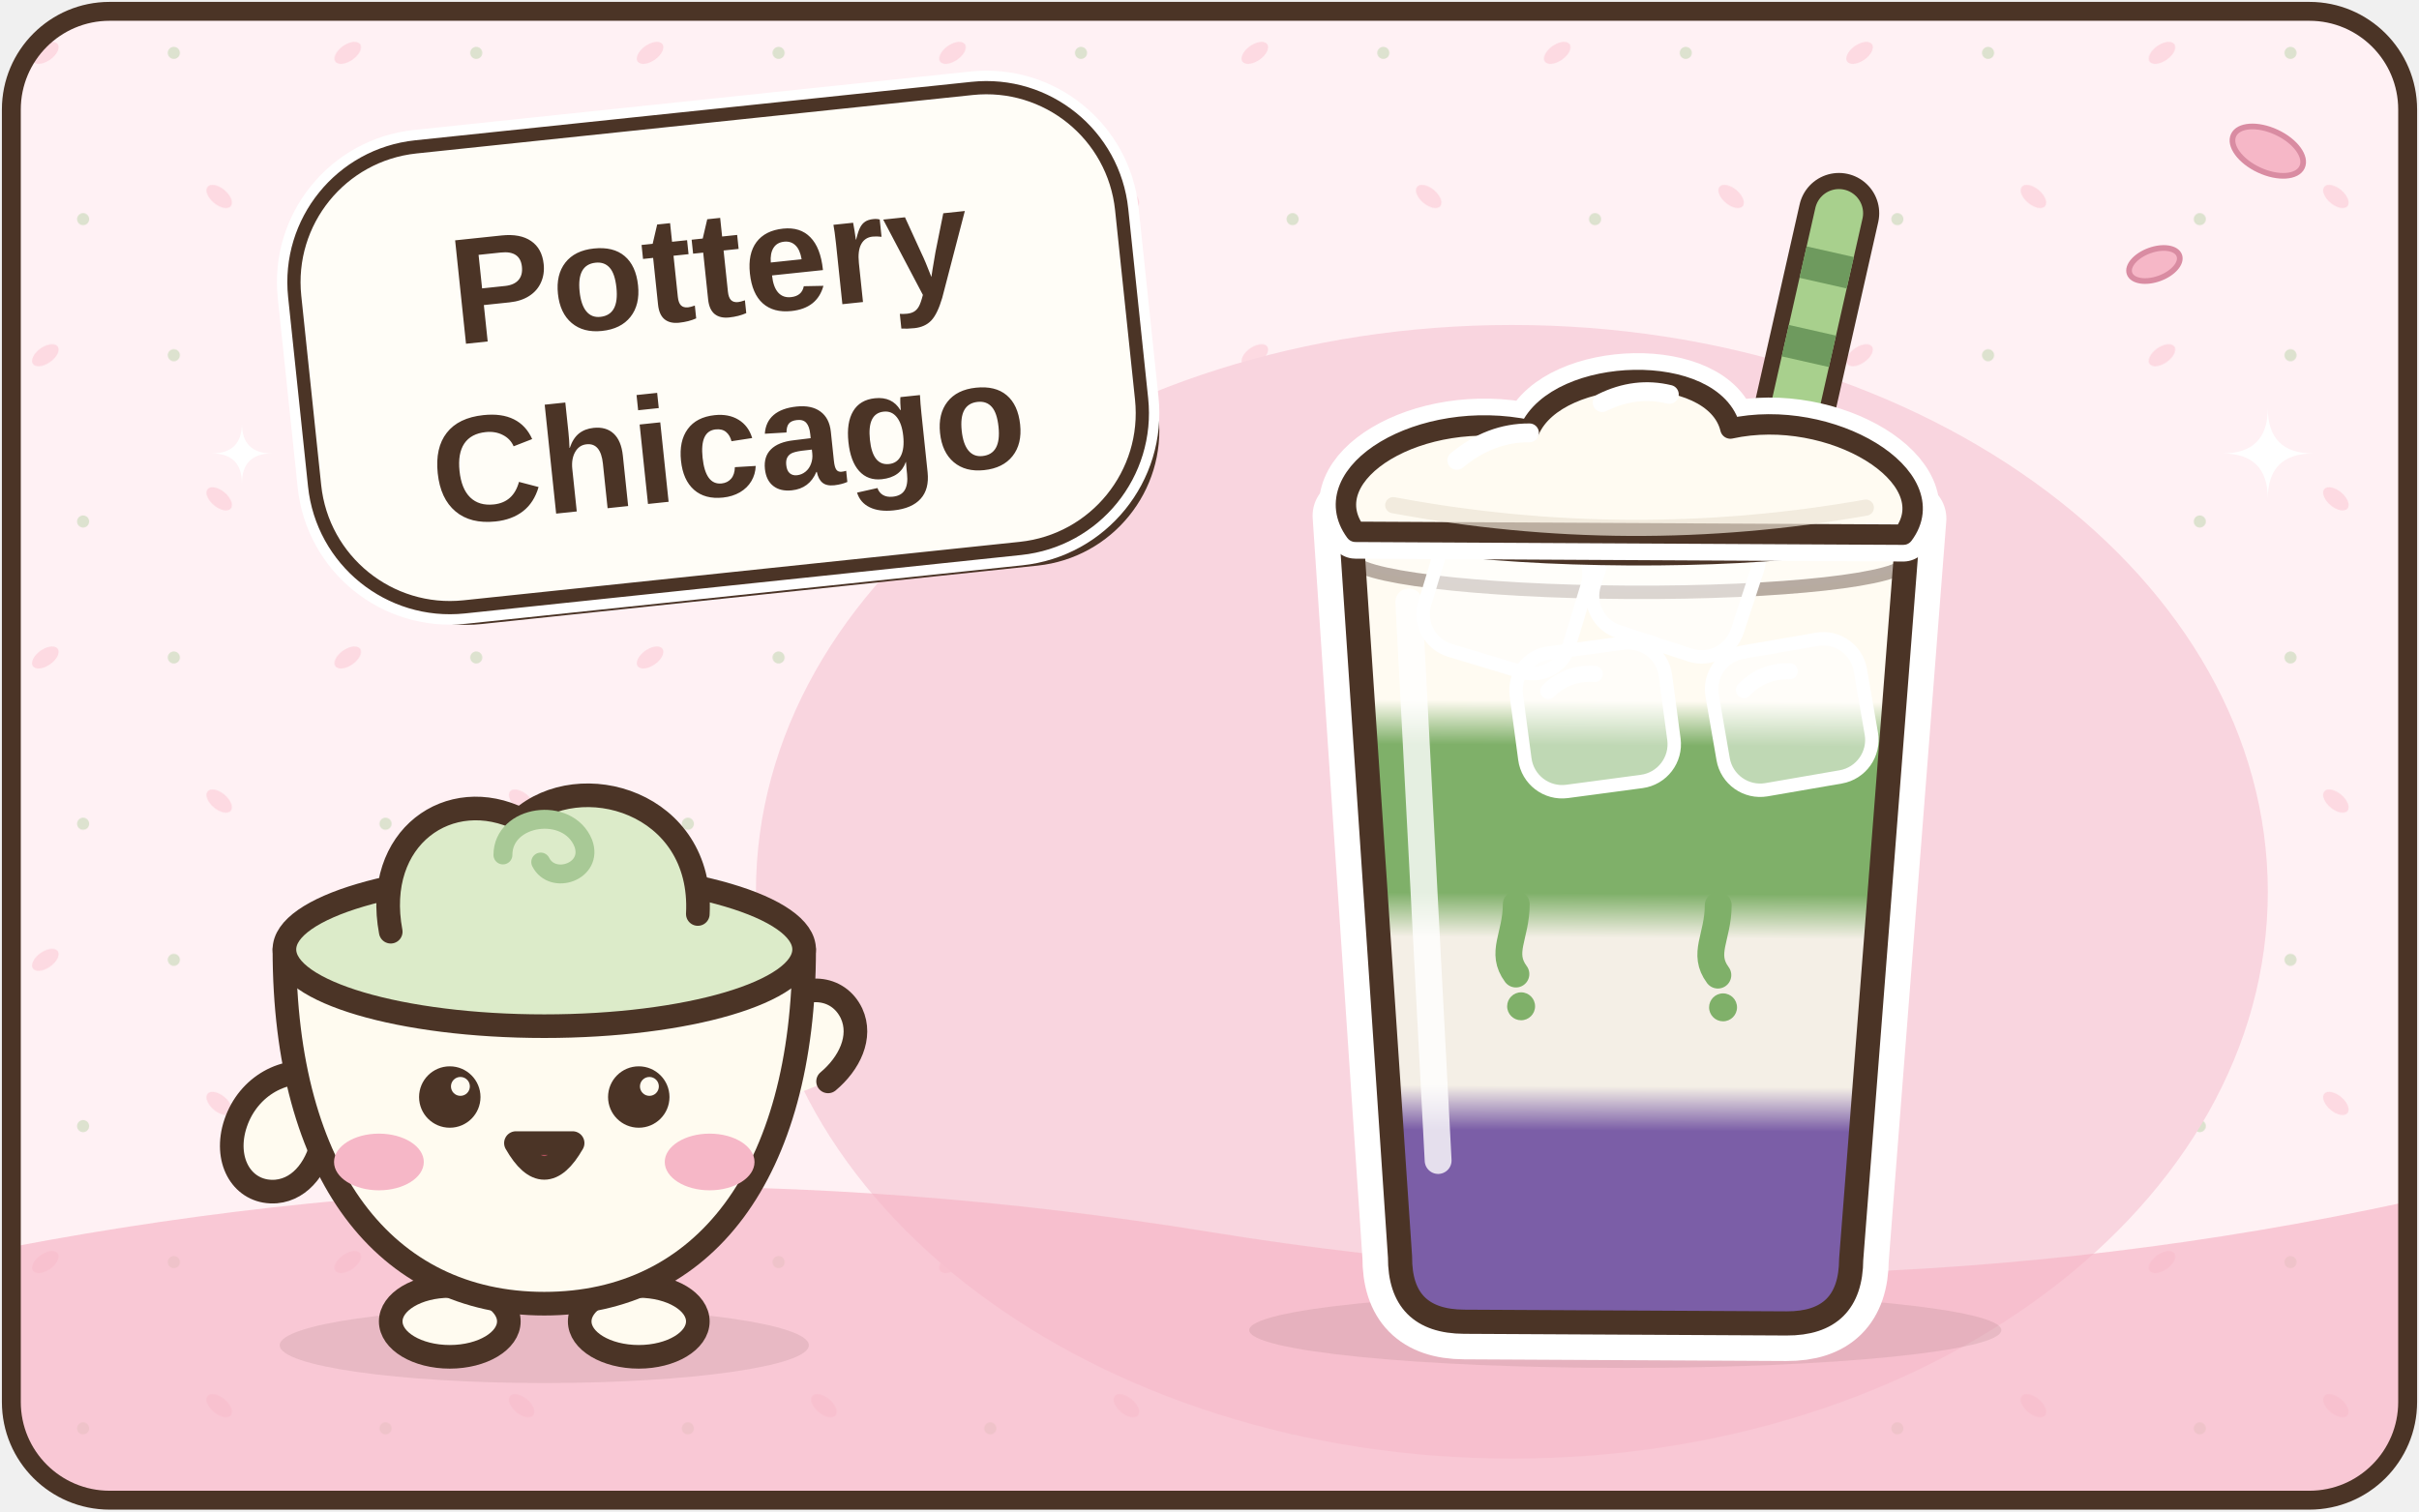
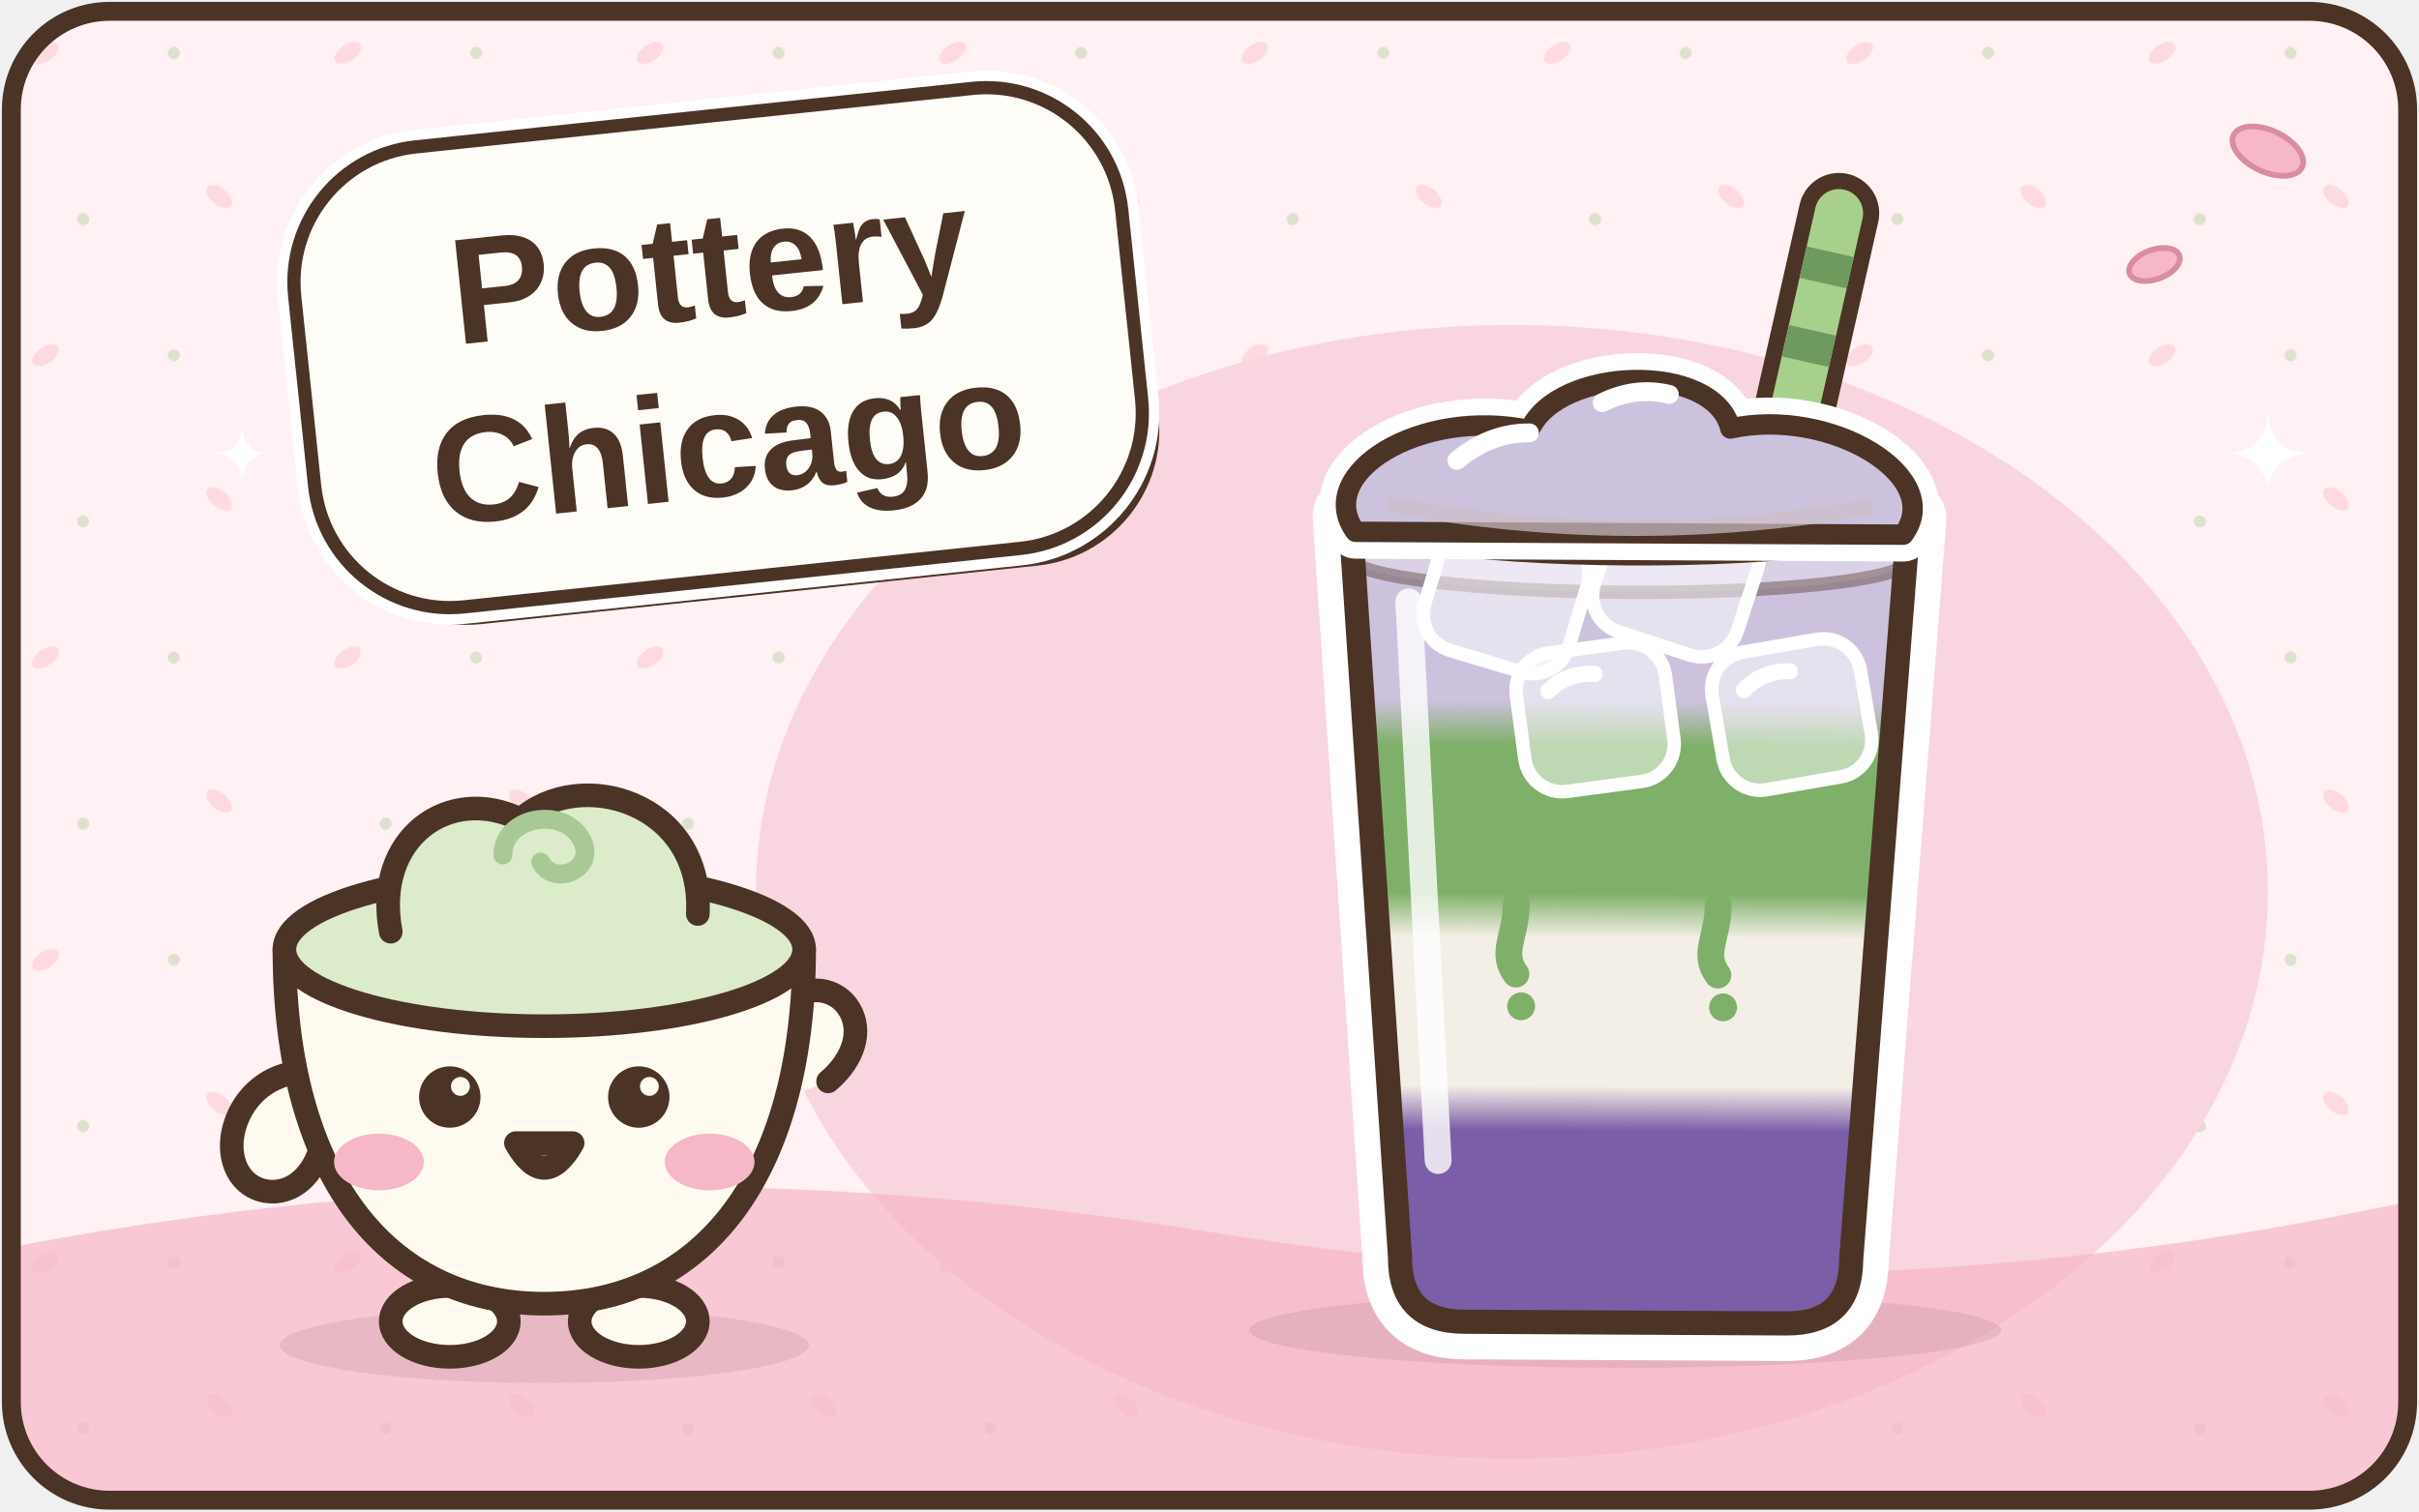
<svg xmlns="http://www.w3.org/2000/svg" viewBox="0 0 640 400" width="640" height="400" class="art-event" role="img" aria-label="Pottery Chicago" font-family="'M PLUS Rounded 1c', ui-rounded, 'Hiragino Maru Gothic ProN', 'Arial Rounded MT Bold', Nunito, Arial, sans-serif">
  <defs>
    <pattern id="e55xm7mp" width="80" height="80" patternUnits="userSpaceOnUse">
      <g fill="#F6A3B8" fill-opacity=".3">
        <ellipse cx="12" cy="14" rx="4" ry="2.2" transform="rotate(-35 12 14)" />
        <ellipse cx="58" cy="52" rx="4" ry="2.2" transform="rotate(40 58 52)" />
      </g>
      <g fill="#8CBF7A" fill-opacity=".3">
        <circle cx="46" cy="14" r="1.6" />
        <circle cx="22" cy="58" r="1.6" />
      </g>
    </pattern>
    <linearGradient id="e55xm7md0l" gradientUnits="userSpaceOnUse" x1="0" x2="0" y1="-142" y2="-4">
-       <stop offset="0%" stop-color="#FFFBF2" />
-       <stop offset="19%" stop-color="#FFFBF2" />
+       <stop offset="0%" stop-color="#CDC2DE" />
+       <stop offset="19%" stop-color="#CDC2DE" />
      <stop offset="25%" stop-color="#7FB069" />
      <stop offset="45%" stop-color="#7FB069" />
      <stop offset="51%" stop-color="#F4EFE6" />
      <stop offset="71%" stop-color="#F4EFE6" />
      <stop offset="77%" stop-color="#7B5EA7" />
      <stop offset="100%" stop-color="#7B5EA7" />
    </linearGradient>
    <clipPath id="e55xm7md0c">
      <path d="M-52 -150L-42 -12Q-42 0 -30 0L30 0Q42 0 42 -12L52 -150Z" />
    </clipPath>
  </defs>
  <rect x="3" y="3" width="634" height="394" rx="26" fill="#FFF1F4" class="art-bg" />
  <rect x="3" y="3" width="634" height="394" rx="26" fill="url(#e55xm7mp)" />
  <ellipse cx="400" cy="236" rx="200" ry="150" fill="#F9D5DF" />
  <path d="M3 330Q160 300 320 326 T 637 318L637 371Q637 397 611 397L29 397Q3 397 3 371Z" fill="#F6B7C7" opacity="0.7" />
  <ellipse cx="430" cy="352" rx="99.5" ry="10" fill="#4B3426" opacity="0.1" />
  <g transform="translate(430 350) rotate(0.3) scale(1.421)">
    <path d="M-52 -150L-42 -12Q-42 0 -30 0L30 0Q42 0 42 -12L52 -150Z" fill="#FFFFFF" stroke="#FFFFFF" stroke-width="14" stroke-linejoin="round" />
    <path d="M-52 -150L-42 -12Q-42 0 -30 0L30 0Q42 0 42 -12L52 -150Z" fill="#EEF7F3" fill-opacity="0.9" />
    <path d="M-3 -18L38.7 -206.8" fill="none" stroke="#4B3426" stroke-width="15" stroke-linecap="round" stroke-linejoin="round" />
    <path d="M-3 -18L38.7 -206.8" fill="none" stroke="#A8D08D" stroke-width="9" stroke-linecap="round" stroke-linejoin="round" />
    <path d="M-3 -18L38.7 -206.8" fill="none" stroke="#6E9A5E" stroke-width="9" stroke-linecap="butt" stroke-linejoin="round" stroke-dasharray="6 9" />
    <g clip-path="url(#e55xm7md0c)">
      <rect x="-80" y="-142" width="160" height="142" fill="url(#e55xm7md0l)" />
      <path d="M-20.7 -77.8 c 0 6 -3 9 0 13" fill="none" stroke="#7FB069" stroke-width="5" stroke-linecap="round" stroke-linejoin="round" />
      <circle cx="-19.7" cy="-58.8" r="2.6" fill="#7FB069" />
      <path d="M16.9 -77.8 c 0 6 -3 9 0 13" fill="none" stroke="#7FB069" stroke-width="5" stroke-linecap="round" stroke-linejoin="round" />
      <circle cx="17.9" cy="-58.8" r="2.6" fill="#7FB069" />
-       <ellipse cx="0" cy="-142" rx="51.5" ry="6" fill="#FFFCF5" stroke="#4B3426" stroke-width="2.5" stroke-opacity="0.4" />
+       <ellipse cx="0" cy="-142" rx="51.5" ry="6" fill="#DAD1E6" stroke="#4B3426" stroke-width="2.5" stroke-opacity="0.4" />
      <rect x="-36.9" y="-148.5" width="28" height="26" rx="7" transform="rotate(16.5 -22.9 -135.5)" fill="#FFFFFF" fill-opacity="0.5" stroke="#FFFFFF" stroke-width="2.5" stroke-opacity="1" />
      <path d="M-30.9 -141.5 q 4 -3 9 -2" transform="rotate(16.5 -22.9 -135.5)" fill="none" stroke="#FFFFFF" stroke-width="3" stroke-linecap="round" stroke-linejoin="round" />
      <rect x="-20.2" y="-125.7" width="28" height="26" rx="7" transform="rotate(-7.9 -6.2 -112.7)" fill="#FFFFFF" fill-opacity="0.5" stroke="#FFFFFF" stroke-width="2.5" stroke-opacity="1" />
      <path d="M-14.2 -118.7 q 4 -3 9 -2" transform="rotate(-7.9 -6.2 -112.7)" fill="none" stroke="#FFFFFF" stroke-width="3" stroke-linecap="round" stroke-linejoin="round" />
      <rect x="-5.3" y="-151.9" width="28" height="26" rx="7" transform="rotate(17.8 8.7 -138.9)" fill="#FFFFFF" fill-opacity="0.5" stroke="#FFFFFF" stroke-width="2.5" stroke-opacity="1" />
      <path d="M0.7 -144.9 q 4 -3 9 -2" transform="rotate(17.8 8.7 -138.9)" fill="none" stroke="#FFFFFF" stroke-width="3" stroke-linecap="round" stroke-linejoin="round" />
      <rect x="16.4" y="-126.4" width="28" height="26" rx="7" transform="rotate(-10.1 30.4 -113.4)" fill="#FFFFFF" fill-opacity="0.5" stroke="#FFFFFF" stroke-width="2.5" stroke-opacity="1" />
      <path d="M22.4 -119.4 q 4 -3 9 -2" transform="rotate(-10.1 30.4 -113.4)" fill="none" stroke="#FFFFFF" stroke-width="3" stroke-linecap="round" stroke-linejoin="round" />
    </g>
    <path d="M-35 -30L-41 -134" fill="none" stroke="#FFFFFF" stroke-width="5" stroke-linecap="round" stroke-linejoin="round" opacity="0.8" />
    <path d="M-52 -150L-42 -12Q-42 0 -30 0L30 0Q42 0 42 -12L52 -150" fill="none" stroke="#4B3426" stroke-width="4.5" stroke-linecap="round" stroke-linejoin="round" />
    <ellipse cx="0" cy="-150" rx="52" ry="7" fill="none" stroke="#4B3426" stroke-width="4" />
    <path d="M-51 -147C-59 -157.8 -39 -170.3 -18.7 -166.1C-13.5 -178.1 15.6 -179.1 18.7 -166.6C37.4 -170.8 59 -157.8 51 -147Z" fill="#FFFFFF" stroke="#FFFFFF" stroke-width="10" stroke-linejoin="round" />
-     <path d="M-51 -147C-59 -157.8 -39 -170.3 -18.7 -166.1C-13.5 -178.1 15.6 -179.1 18.7 -166.6C37.4 -170.8 59 -157.8 51 -147Z" fill="#FFFBF2" stroke="#4B3426" stroke-width="3.8" stroke-linejoin="round" />
-     <path d="M-44 -152Q0 -144 44 -152" fill="none" stroke="#ECE4D5" stroke-width="3" stroke-linecap="round" stroke-linejoin="round" opacity="0.7" />
+     <path d="M-51 -147C-59 -157.8 -39 -170.3 -18.7 -166.1C-13.5 -178.1 15.6 -179.1 18.7 -166.6C37.4 -170.8 59 -157.8 51 -147Z" fill="#CDC2DE" stroke="#4B3426" stroke-width="3.8" stroke-linejoin="round" />
+     <path d="M-44 -152Q0 -144 44 -152" fill="none" stroke="#CCBFC8" stroke-width="3" stroke-linecap="round" stroke-linejoin="round" opacity="0.7" />
    <path d="M-32.2 -160.4 q 6.2 -5.2 13.5 -5.2M-5.2 -171.3 q 6.2 -3.1 12.5 -1.6" fill="none" stroke="#FFFFFF" stroke-width="3.5" stroke-linecap="round" stroke-linejoin="round" />
  </g>
  <ellipse cx="144" cy="356" rx="70" ry="10" fill="#4B3426" opacity="0.1" />
  <g transform="translate(44 170) scale(3.125)">
    <path class="m-o m-c m-arm-l" stroke="#4B3426" stroke-width="2" stroke-linejoin="round" stroke-linecap="round" fill="#FFFBF0" d="M12.5 36.5c-3-.5-6 1.5-6.8 4.8-.7 3 1 5.4 3.6 5.2 2.2-.2 3.6-2.3 4-4.6" />
    <g transform="rotate(-120 52 38)">
      <path class="m-o m-c m-arm-r" stroke="#4B3426" stroke-width="2" stroke-linejoin="round" stroke-linecap="round" fill="#FFFBF0" d="M51.5 36.5c3-.5 6 1.5 6.8 4.8.7 3-1 5.4-3.6 5.2-2.2-.2-3.6-2.3-4-4.6" />
    </g>
    <g class="m-feet">
      <ellipse class="m-o m-c m-foot-l" stroke="#4B3426" stroke-width="2" stroke-linejoin="round" stroke-linecap="round" fill="#FFFBF0" cx="24" cy="57.5" rx="5" ry="3" />
      <ellipse class="m-o m-c m-foot-r" stroke="#4B3426" stroke-width="2" stroke-linejoin="round" stroke-linecap="round" fill="#FFFBF0" cx="40" cy="57.5" rx="5" ry="3" />
    </g>
    <path class="m-o m-c m-cup" stroke="#4B3426" stroke-width="2" stroke-linejoin="round" stroke-linecap="round" fill="#FFFBF0" d="M10 26c0 19 8.5 30 22 30s22-11 22-30z" />
    <g class="m-foamg">
      <ellipse class="m-o m-f" stroke="#4B3426" stroke-width="2" stroke-linejoin="round" stroke-linecap="round" fill="#DCEBC9" cx="32" cy="26" rx="22" ry="6.5" />
      <path class="m-o m-f" stroke="#4B3426" stroke-width="2" stroke-linejoin="round" stroke-linecap="round" fill="#DCEBC9" d="M19 24.5c-1.5-8 5-12.5 11-9.5 5-4.5 15.5-1.5 15 8" />
      <path class="m-s" fill="none" stroke="#A8C996" stroke-width="1.6" stroke-linecap="round" d="M28.5 18c0-3.4 5.5-4.2 6.8-1 .9 2.4-2.6 3.6-3.6 1.6" />
    </g>
    <g class="m-look">
      <g class="m-eyes">
        <circle class="m-ink" fill="#4B3426" cx="24" cy="38.5" r="2.6" />
        <circle class="m-ink" fill="#4B3426" cx="40" cy="38.5" r="2.6" />
        <circle class="m-hi" fill="#FFFBF0" cx="24.9" cy="37.6" r=".8" />
        <circle class="m-hi" fill="#FFFBF0" cx="40.9" cy="37.6" r=".8" />
      </g>
    </g>
    <ellipse class="m-blush" fill="#F6B7C7" cx="18" cy="44" rx="3.8" ry="2.4" />
    <ellipse class="m-blush" fill="#F6B7C7" cx="46" cy="44" rx="3.8" ry="2.4" />
    <path class="m-o m-in m-mouth" stroke="#4B3426" stroke-width="2" stroke-linejoin="round" stroke-linecap="round" fill="#B4535F" d="M29.6 42.4q2.4 4.2 4.8 0z" />
  </g>
  <ellipse cx="600" cy="40" rx="10" ry="5.5" transform="rotate(25 600 40)" fill="#F6B7C7" stroke="#D98CA2" stroke-width="1.5" />
  <ellipse cx="570" cy="70" rx="7" ry="3.9" transform="rotate(-20 570 70)" fill="#F6B7C7" stroke="#D98CA2" stroke-width="1.5" />
  <ellipse cx="250" cy="120" rx="6" ry="3.3" transform="rotate(40 250 120)" fill="#F6B7C7" stroke="#D98CA2" stroke-width="1.5" />
  <path d="M600 108Q600 120 612 120Q600 120 600 132Q600 120 588 120Q600 120 600 108Z" fill="#FFFFFF" />
  <path d="M256 51Q256 60 265 60Q256 60 256 69Q256 60 247 60Q256 60 256 51Z" fill="#FFFFFF" />
  <path d="M64 112Q64 120 72 120Q64 120 64 128Q64 120 56 120Q64 120 64 112Z" fill="#FFFFFF" />
  <g transform="rotate(-6 190 92)">
    <rect x="84" y="35.8" width="220" height="122.4" rx="36" fill="#4B3426" />
    <rect x="80" y="30.8" width="220" height="122.4" rx="36" fill="#FFFDF7" stroke="#FFFFFF" stroke-width="9" paint-order="stroke" />
    <rect x="80" y="30.8" width="220" height="122.4" rx="36" fill="none" stroke="#4B3426" stroke-width="3.5" />
    <text x="190" y="84" font-size="40" font-weight="800" text-anchor="middle" fill="#4B3426">Pottery</text>
    <text x="190" y="131.2" font-size="40" font-weight="800" text-anchor="middle" fill="#4B3426">Chicago</text>
  </g>
  <rect x="3" y="3" width="634" height="394" rx="26" fill="none" stroke="#4B3426" stroke-width="5" />
</svg>
